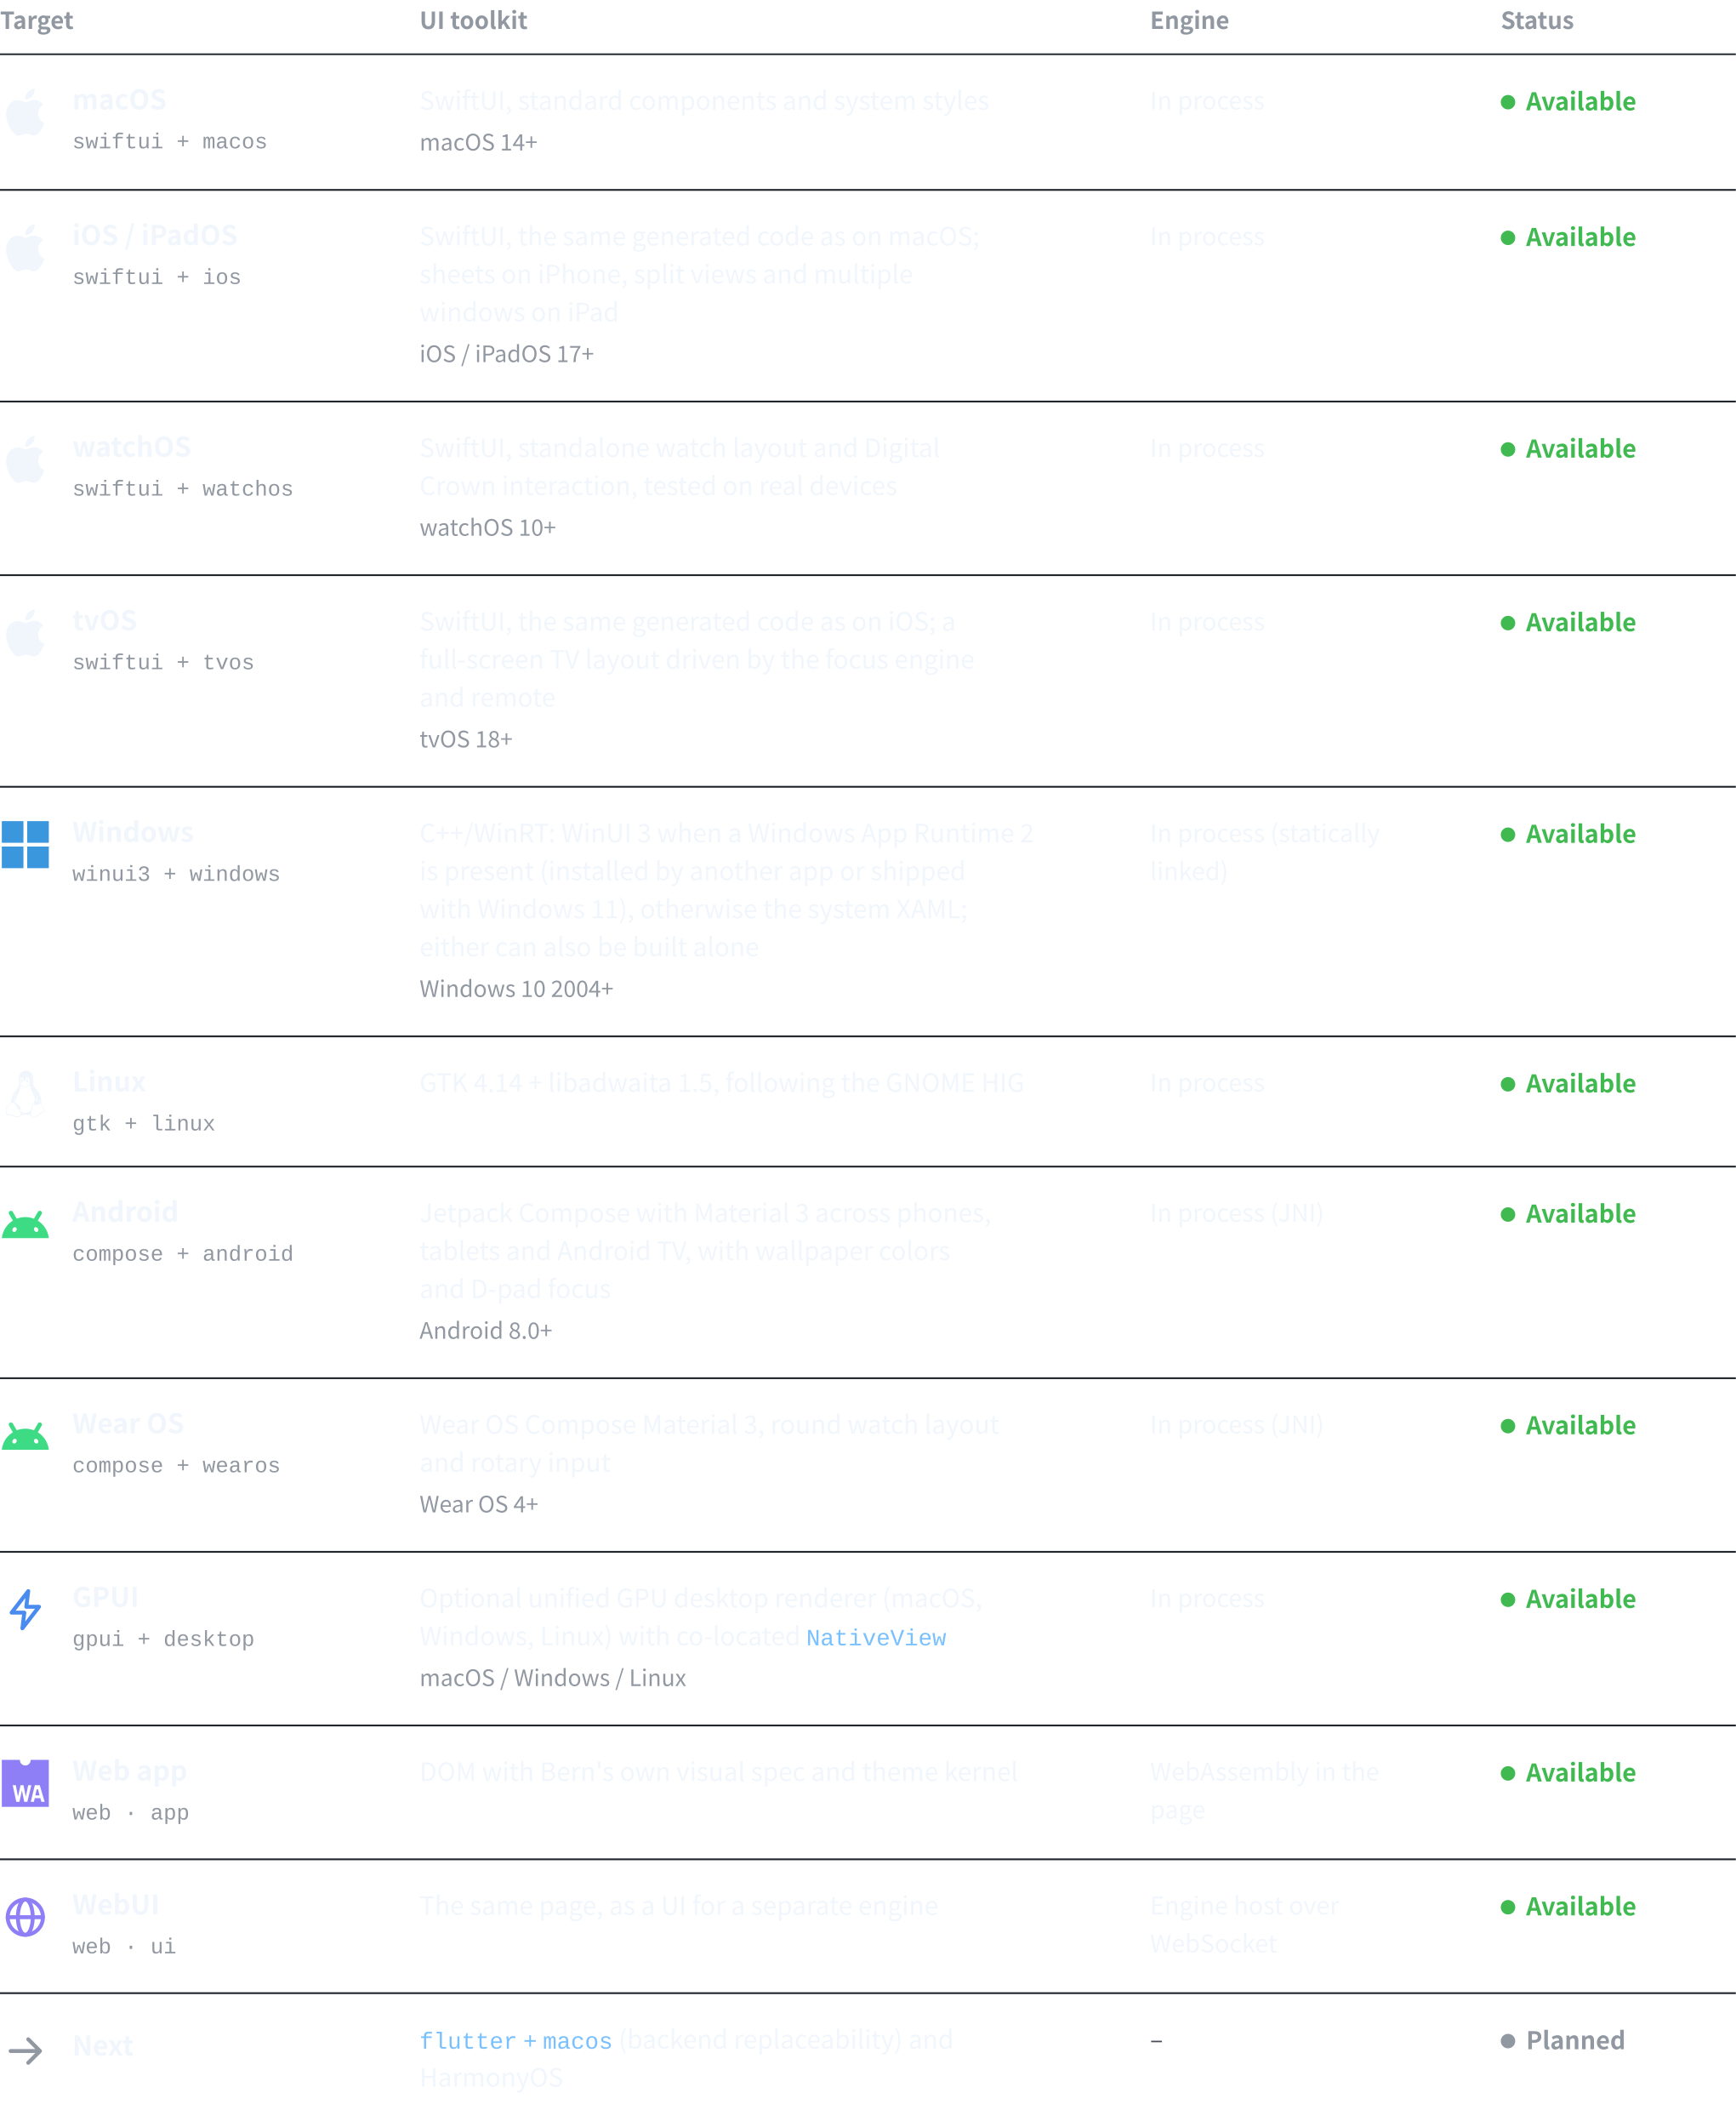
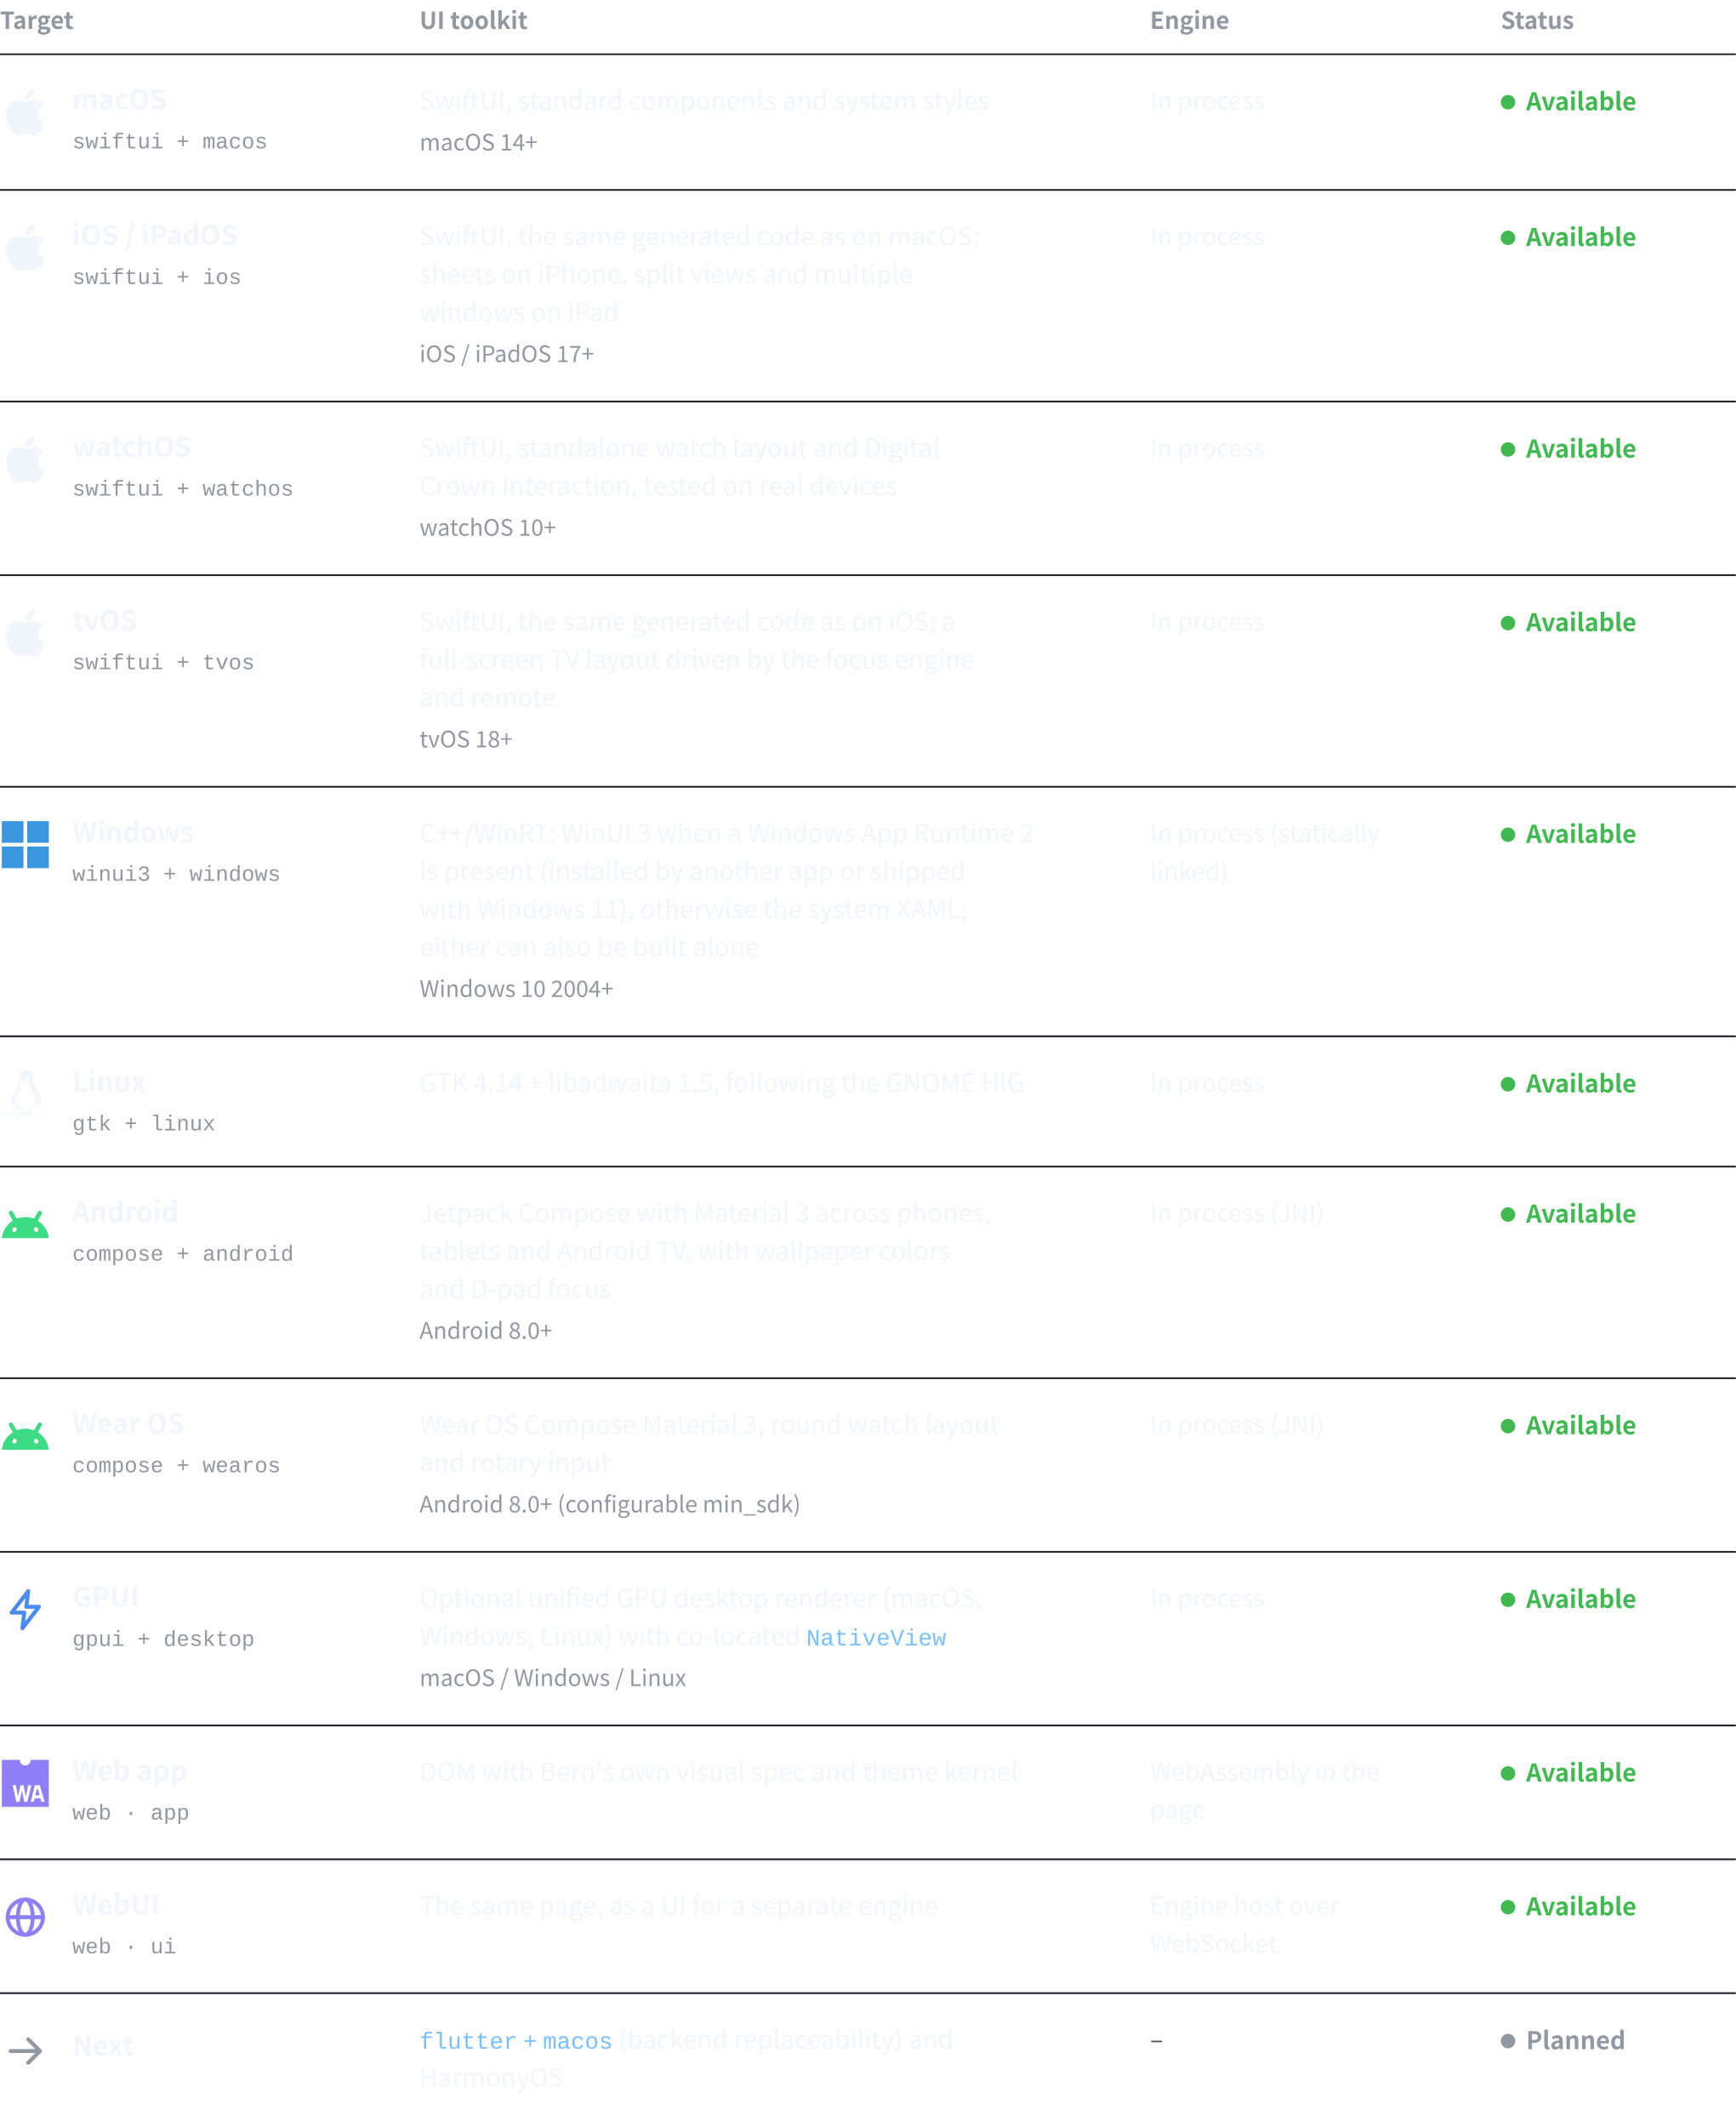
<svg xmlns="http://www.w3.org/2000/svg" viewBox="0 0 960 1176" width="960" height="1176" font-family="-apple-system, BlinkMacSystemFont, 'Segoe UI', 'PingFang SC', 'Hiragino Sans GB', 'Microsoft YaHei', 'Noto Sans CJK SC', 'Helvetica Neue', Arial, sans-serif">
  <defs>
    <symbol id="bern-logo" viewBox="0 0 1024 1024">
      <defs>
        <clipPath id="bern-symbol-disc">
          <circle cx="512" cy="512" r="512" />
        </clipPath>
      </defs>
      <g clip-path="url(#bern-symbol-disc)">
        <rect width="1024" height="1024" fill="#4A8BEF" />
        <path fill="#24324D" d="M 290.4 372.1 C 270.7 579.3 309.8 827.6 392.0 1060.0 L 1100 1100 L 1060.0 880.0 C 1013.0 692.2 904.4 451.5 684.3 270.5 A 14 14 0 0 0 662.4 286.5 C 693.7 364.2 711.6 444.8 715.3 529.4 A 36 36 0 0 1 691.6 564.9 C 620.6 590.7 549.5 616.5 478.5 642.4 A 36 36 0 0 1 436.0 628.1 C 383.8 547.6 344.6 461.1 317.8 369.5 A 14 14 0 0 0 290.4 372.1 Z" />
        <ellipse rx="22" ry="36" fill="#E8F4FF" transform="translate(520 760) rotate(-20)" />
        <ellipse rx="22" ry="36" fill="#E8F4FF" transform="translate(748 668) rotate(-20)" />
      </g>
    </symbol>
  </defs>
  <text x="0.0" y="16.0" font-size="13" font-weight="700" fill="#9198A1">Target</text>
  <text x="232.0" y="16.0" font-size="13" font-weight="700" fill="#9198A1">UI toolkit</text>
  <text x="636.0" y="16.0" font-size="13" font-weight="700" fill="#9198A1">Engine</text>
  <text x="830.0" y="16.0" font-size="13" font-weight="700" fill="#9198A1">Status</text>
  <line x1="0" y1="30.0" x2="960" y2="30.0" stroke="#30363D" />
  <path d="M12.152 6.896c-.948 0-2.415-1.078-3.96-1.04-2.04.027-3.91 1.183-4.961 3.014-2.117 3.675-.546 9.103 1.519 12.09 1.013 1.454 2.208 3.09 3.792 3.039 1.52-.065 2.09-.987 3.935-.987 1.831 0 2.35.987 3.96.948 1.637-.026 2.676-1.48 3.676-2.948 1.156-1.688 1.636-3.325 1.662-3.415-.039-.013-3.182-1.221-3.22-4.857-.026-3.04 2.48-4.494 2.597-4.559-1.429-2.09-3.623-2.324-4.39-2.376-2-.156-3.675 1.09-4.61 1.09zM15.53 3.83c.843-1.012 1.4-2.427 1.245-3.83-1.207.052-2.662.805-3.532 1.818-.78.896-1.454 2.338-1.273 3.714 1.338.104 2.715-.688 3.559-1.701" fill="#F0F6FC" transform="translate(1.00 49.00) scale(1.0833)" />
  <text x="40.0" y="60.5" font-size="15" fill="#F0F6FC" font-weight="700">macOS</text>
  <text x="40" y="82" font-size="12" font-family="ui-monospace, SFMono-Regular, Menlo, Consolas, 'Liberation Mono', monospace" fill="#9198A1">swiftui + macos</text>
  <text x="232.0" y="60.7" font-size="14" fill="#F0F6FC">SwiftUI, standard components and system styles</text>
  <text x="232.0" y="83.2" font-size="12.5" fill="#9198A1">macOS 14+</text>
  <text x="636.0" y="60.5" font-size="13.5" fill="#F0F6FC">In process</text>
  <circle cx="834" cy="56.5" r="4" fill="#3FB950" />
  <text x="844.0" y="61.0" font-size="13.5" font-weight="700" fill="#3FB950">Available</text>
  <line x1="0" y1="105.0" x2="960" y2="105.0" stroke="#21262D" />
  <path d="M12.152 6.896c-.948 0-2.415-1.078-3.96-1.04-2.04.027-3.91 1.183-4.961 3.014-2.117 3.675-.546 9.103 1.519 12.09 1.013 1.454 2.208 3.09 3.792 3.039 1.52-.065 2.09-.987 3.935-.987 1.831 0 2.35.987 3.96.948 1.637-.026 2.676-1.48 3.676-2.948 1.156-1.688 1.636-3.325 1.662-3.415-.039-.013-3.182-1.221-3.22-4.857-.026-3.04 2.48-4.494 2.597-4.559-1.429-2.09-3.623-2.324-4.39-2.376-2-.156-3.675 1.09-4.61 1.09zM15.53 3.83c.843-1.012 1.4-2.427 1.245-3.83-1.207.052-2.662.805-3.532 1.818-.78.896-1.454 2.338-1.273 3.714 1.338.104 2.715-.688 3.559-1.701" fill="#F0F6FC" transform="translate(1.00 124.00) scale(1.0833)" />
  <text x="40.0" y="135.5" font-size="15" fill="#F0F6FC" font-weight="700">iOS / iPadOS</text>
  <text x="40" y="157" font-size="12" font-family="ui-monospace, SFMono-Regular, Menlo, Consolas, 'Liberation Mono', monospace" fill="#9198A1">swiftui + ios</text>
  <text x="232.0" y="135.7" font-size="14" fill="#F0F6FC">SwiftUI, the same generated code as on macOS;</text>
  <text x="232.0" y="156.7" font-size="14" fill="#F0F6FC">sheets on iPhone, split views and multiple</text>
  <text x="232.0" y="177.7" font-size="14" fill="#F0F6FC">windows on iPad</text>
  <text x="232.0" y="200.2" font-size="12.5" fill="#9198A1">iOS / iPadOS 17+</text>
  <text x="636.0" y="135.6" font-size="13.5" fill="#F0F6FC">In process</text>
  <circle cx="834" cy="131.5" r="4" fill="#3FB950" />
  <text x="844.0" y="136.0" font-size="13.5" font-weight="700" fill="#3FB950">Available</text>
  <line x1="0" y1="222.0" x2="960" y2="222.0" stroke="#21262D" />
  <path d="M12.152 6.896c-.948 0-2.415-1.078-3.96-1.04-2.04.027-3.91 1.183-4.961 3.014-2.117 3.675-.546 9.103 1.519 12.09 1.013 1.454 2.208 3.09 3.792 3.039 1.52-.065 2.09-.987 3.935-.987 1.831 0 2.35.987 3.96.948 1.637-.026 2.676-1.48 3.676-2.948 1.156-1.688 1.636-3.325 1.662-3.415-.039-.013-3.182-1.221-3.22-4.857-.026-3.04 2.48-4.494 2.597-4.559-1.429-2.09-3.623-2.324-4.39-2.376-2-.156-3.675 1.09-4.61 1.09zM15.53 3.83c.843-1.012 1.4-2.427 1.245-3.83-1.207.052-2.662.805-3.532 1.818-.78.896-1.454 2.338-1.273 3.714 1.338.104 2.715-.688 3.559-1.701" fill="#F0F6FC" transform="translate(1.00 241.00) scale(1.0833)" />
  <text x="40.0" y="252.5" font-size="15" fill="#F0F6FC" font-weight="700">watchOS</text>
  <text x="40" y="274" font-size="12" font-family="ui-monospace, SFMono-Regular, Menlo, Consolas, 'Liberation Mono', monospace" fill="#9198A1">swiftui + watchos</text>
  <text x="232.0" y="252.7" font-size="14" fill="#F0F6FC">SwiftUI, standalone watch layout and Digital</text>
  <text x="232.0" y="273.7" font-size="14" fill="#F0F6FC">Crown interaction, tested on real devices</text>
  <text x="232.0" y="296.2" font-size="12.5" fill="#9198A1">watchOS 10+</text>
  <text x="636.0" y="252.6" font-size="13.5" fill="#F0F6FC">In process</text>
  <circle cx="834" cy="248.5" r="4" fill="#3FB950" />
  <text x="844.0" y="253.0" font-size="13.5" font-weight="700" fill="#3FB950">Available</text>
  <line x1="0" y1="318.0" x2="960" y2="318.0" stroke="#21262D" />
  <path d="M12.152 6.896c-.948 0-2.415-1.078-3.96-1.04-2.04.027-3.91 1.183-4.961 3.014-2.117 3.675-.546 9.103 1.519 12.09 1.013 1.454 2.208 3.09 3.792 3.039 1.52-.065 2.09-.987 3.935-.987 1.831 0 2.35.987 3.96.948 1.637-.026 2.676-1.48 3.676-2.948 1.156-1.688 1.636-3.325 1.662-3.415-.039-.013-3.182-1.221-3.22-4.857-.026-3.04 2.48-4.494 2.597-4.559-1.429-2.09-3.623-2.324-4.39-2.376-2-.156-3.675 1.09-4.61 1.09zM15.53 3.83c.843-1.012 1.4-2.427 1.245-3.83-1.207.052-2.662.805-3.532 1.818-.78.896-1.454 2.338-1.273 3.714 1.338.104 2.715-.688 3.559-1.701" fill="#F0F6FC" transform="translate(1.00 337.00) scale(1.0833)" />
  <text x="40.0" y="348.5" font-size="15" fill="#F0F6FC" font-weight="700">tvOS</text>
  <text x="40" y="370" font-size="12" font-family="ui-monospace, SFMono-Regular, Menlo, Consolas, 'Liberation Mono', monospace" fill="#9198A1">swiftui + tvos</text>
  <text x="232.0" y="348.7" font-size="14" fill="#F0F6FC">SwiftUI, the same generated code as on iOS; a</text>
  <text x="232.0" y="369.7" font-size="14" fill="#F0F6FC">full-screen TV layout driven by the focus engine</text>
  <text x="232.0" y="390.7" font-size="14" fill="#F0F6FC">and remote</text>
  <text x="232.0" y="413.2" font-size="12.5" fill="#9198A1">tvOS 18+</text>
  <text x="636.0" y="348.6" font-size="13.5" fill="#F0F6FC">In process</text>
  <circle cx="834" cy="344.5" r="4" fill="#3FB950" />
  <text x="844.0" y="349.0" font-size="13.5" font-weight="700" fill="#3FB950">Available</text>
  <line x1="0" y1="435.0" x2="960" y2="435.0" stroke="#21262D" />
  <rect x="1.00" y="454.00" width="11.96" height="11.96" fill="#3A96DD" />
  <rect x="1.00" y="468.04" width="11.96" height="11.96" fill="#3A96DD" />
  <rect x="15.04" y="454.00" width="11.96" height="11.96" fill="#3A96DD" />
  <rect x="15.04" y="468.04" width="11.96" height="11.96" fill="#3A96DD" />
  <text x="40.0" y="465.5" font-size="15" fill="#F0F6FC" font-weight="700">Windows</text>
  <text x="40" y="487" font-size="12" font-family="ui-monospace, SFMono-Regular, Menlo, Consolas, 'Liberation Mono', monospace" fill="#9198A1">winui3 + windows</text>
  <text x="232.0" y="465.7" font-size="14" fill="#F0F6FC">C++/WinRT: WinUI 3 when a Windows App Runtime 2</text>
  <text x="232.0" y="486.7" font-size="14" fill="#F0F6FC">is present (installed by another app or shipped</text>
  <text x="232.0" y="507.7" font-size="14" fill="#F0F6FC">with Windows 11), otherwise the system XAML;</text>
  <text x="232.0" y="528.7" font-size="14" fill="#F0F6FC">either can also be built alone</text>
  <text x="232.0" y="551.2" font-size="12.5" fill="#9198A1">Windows 10 2004+</text>
  <text x="636.0" y="465.6" font-size="13.5" fill="#F0F6FC">In process (statically</text>
  <text x="636.0" y="486.6" font-size="13.5" fill="#F0F6FC">linked)</text>
  <circle cx="834" cy="461.5" r="4" fill="#3FB950" />
  <text x="844.0" y="466.0" font-size="13.5" font-weight="700" fill="#3FB950">Available</text>
  <line x1="0" y1="573.0" x2="960" y2="573.0" stroke="#21262D" />
  <path d="M12.504 0c-.155 0-.315.008-.48.021-4.226.333-3.105 4.807-3.17 6.298-.076 1.092-.3 1.953-1.05 3.02-.885 1.051-2.127 2.75-2.716 4.521-.278.832-.41 1.684-.287 2.489a.424.424 0 00-.11.135c-.26.268-.45.6-.663.839-.199.199-.485.267-.797.4-.313.136-.658.269-.864.68-.09.189-.136.394-.132.602 0 .199.027.4.055.536.058.399.116.728.04.97-.249.68-.28 1.145-.106 1.484.174.334.535.47.94.601.81.2 1.91.135 2.774.6.926.466 1.866.67 2.616.47.526-.116.97-.464 1.208-.946.587-.003 1.23-.269 2.26-.334.699-.058 1.574.267 2.577.2.025.134.063.198.114.333l.003.003c.391.778 1.113 1.132 1.884 1.071.771-.06 1.592-.536 2.257-1.306.631-.765 1.683-1.084 2.378-1.503.348-.199.629-.469.649-.853.023-.4-.2-.811-.714-1.376v-.097l-.003-.003c-.17-.2-.25-.535-.338-.926-.085-.401-.182-.786-.492-1.046h-.003c-.059-.054-.123-.067-.188-.135a.357.357 0 00-.19-.064c.431-1.278.264-2.55-.173-3.694-.533-1.41-1.465-2.638-2.175-3.483-.796-1.005-1.576-1.957-1.56-3.368.026-2.152.236-6.133-3.544-6.139zm.529 3.405h.013c.213 0 .396.062.584.198.19.135.33.332.438.533.105.259.158.459.166.724 0-.02.006-.04.006-.06v.105a.086.086 0 01-.004-.021l-.004-.024a1.807 1.807 0 01-.15.706.953.953 0 01-.213.335.71.71 0 00-.088-.042c-.104-.045-.198-.064-.284-.133a1.312 1.312 0 00-.22-.066c.05-.06.146-.133.183-.198.053-.128.082-.264.088-.402v-.02a1.21 1.21 0 00-.061-.4c-.045-.134-.101-.2-.183-.333-.084-.066-.167-.132-.267-.132h-.016c-.093 0-.176.03-.262.132a.8.8 0 00-.205.334 1.18 1.18 0 00-.09.4v.019c.002.089.008.179.02.267-.193-.067-.438-.135-.607-.202a1.635 1.635 0 01-.018-.2v-.02a1.772 1.772 0 01.15-.768c.082-.22.232-.406.43-.533a.985.985 0 01.594-.2zm-2.962.059h.036c.142 0 .27.048.399.135.146.129.264.288.344.465.09.199.14.4.153.667v.004c.007.134.006.2-.002.266v.08c-.03.007-.056.018-.083.024-.152.055-.274.135-.393.2.012-.09.013-.18.003-.267v-.015c-.012-.133-.04-.2-.082-.333a.613.613 0 00-.166-.267.248.248 0 00-.183-.064h-.021c-.071.006-.13.04-.186.132a.552.552 0 00-.12.27.944.944 0 00-.023.33v.015c.012.135.037.2.08.334.046.134.098.2.166.268.01.009.02.018.034.024-.07.057-.117.07-.176.136a.304.304 0 01-.131.068 2.62 2.62 0 01-.275-.402 1.772 1.772 0 01-.155-.667 1.759 1.759 0 01.08-.668 1.43 1.43 0 01.283-.535c.128-.133.26-.2.418-.2zm1.37 1.706c.332 0 .733.065 1.216.399.293.2.523.269 1.052.468h.003c.255.136.405.266.478.399v-.131a.571.571 0 01.016.47c-.123.31-.516.643-1.063.842v.002c-.268.135-.501.333-.775.465-.276.135-.588.292-1.012.267a1.139 1.139 0 01-.448-.067 3.566 3.566 0 01-.322-.198c-.195-.135-.363-.332-.612-.465v-.005h-.005c-.4-.246-.616-.512-.686-.71-.07-.268-.005-.47.193-.6.224-.135.38-.271.483-.336.104-.074.143-.102.176-.131h.002v-.003c.169-.202.436-.47.839-.601.139-.036.294-.065.466-.065zm2.8 2.142c.358 1.417 1.196 3.475 1.735 4.473.286.534.855 1.659 1.102 3.024.156-.005.33.018.513.064.646-1.671-.546-3.467-1.089-3.966-.22-.2-.232-.335-.123-.335.59.534 1.365 1.572 1.646 2.757.13.535.16 1.104.021 1.67.067.028.135.06.205.067 1.032.534 1.413.938 1.23 1.537v-.043c-.06-.003-.12 0-.18 0h-.016c.151-.467-.182-.825-1.065-1.224-.915-.4-1.646-.336-1.77.465-.008.043-.013.066-.018.135-.068.023-.139.053-.209.064-.43.268-.662.669-.793 1.187-.13.533-.17 1.156-.205 1.869v.003c-.02.334-.17.838-.319 1.35-1.5 1.072-3.58 1.538-5.348.334a2.645 2.645 0 00-.402-.533 1.45 1.45 0 00-.275-.333c.182 0 .338-.03.465-.067a.615.615 0 00.314-.334c.108-.267 0-.697-.345-1.163-.345-.467-.931-.995-1.788-1.521-.63-.4-.986-.87-1.15-1.396-.165-.534-.143-1.085-.015-1.645.245-1.07.873-2.11 1.274-2.763.107-.065.037.135-.408.974-.396.751-1.14 2.497-.122 3.854a8.123 8.123 0 01.647-2.876c.564-1.278 1.743-3.504 1.836-5.268.048.036.217.135.289.202.218.133.38.333.59.465.21.201.477.335.876.335.039.003.075.006.11.006.412 0 .73-.134.997-.268.29-.134.52-.334.74-.4h.005c.467-.135.835-.402 1.044-.7zm2.185 8.958c.037.6.343 1.245.882 1.377.588.134 1.434-.333 1.791-.765l.211-.01c.315-.007.577.01.847.268l.003.003c.208.199.305.53.391.876.085.4.154.78.409 1.066.486.527.645.906.636 1.14l.003-.007v.018l-.003-.012c-.015.262-.185.396-.498.595-.63.401-1.746.712-2.457 1.57-.618.737-1.37 1.14-2.036 1.191-.664.053-1.237-.2-1.574-.898l-.005-.003c-.21-.4-.12-1.025.056-1.69.176-.668.428-1.344.463-1.897.037-.714.076-1.335.195-1.814.12-.465.308-.797.641-.984l.045-.022zm-10.814.049h.01c.053 0 .105.005.157.014.376.055.706.333 1.023.752l.91 1.664.003.003c.243.533.754 1.064 1.189 1.637.434.598.77 1.131.729 1.57v.006c-.057.744-.48 1.148-1.125 1.294-.645.135-1.52.002-2.395-.464-.968-.536-2.118-.469-2.857-.602-.369-.066-.61-.2-.723-.4-.11-.2-.113-.602.123-1.23v-.004l.002-.003c.117-.334.03-.752-.027-1.118-.055-.401-.083-.71.043-.94.16-.334.396-.4.69-.533.294-.135.64-.202.915-.47h.002v-.002c.256-.268.445-.601.668-.838.19-.201.38-.336.663-.336zm7.159-9.074c-.435.201-.945.535-1.488.535-.542 0-.97-.267-1.28-.466-.154-.134-.28-.268-.373-.335-.164-.134-.144-.333-.074-.333.109.016.129.134.199.2.096.066.215.2.36.333.292.2.68.467 1.167.467.485 0 1.053-.267 1.398-.466.195-.135.445-.334.648-.467.156-.136.149-.267.279-.267.128.016.034.134-.147.332a8.097 8.097 0 01-.69.468zm-1.082-1.583V5.64c-.006-.02.013-.042.029-.05.074-.043.18-.027.26.004.063 0 .16.067.15.135-.006.049-.085.066-.135.066-.055 0-.092-.043-.141-.068-.052-.018-.146-.008-.163-.065zm-.551 0c-.02.058-.113.049-.166.066-.047.025-.086.068-.14.068-.05 0-.13-.02-.136-.068-.01-.066.088-.133.15-.133.08-.031.184-.047.259-.005.019.009.036.03.03.05v.02h.003z" fill="#F0F6FC" transform="translate(1.00 592.00) scale(1.0833)" />
  <text x="40.0" y="603.5" font-size="15" fill="#F0F6FC" font-weight="700">Linux</text>
  <text x="40" y="625" font-size="12" font-family="ui-monospace, SFMono-Regular, Menlo, Consolas, 'Liberation Mono', monospace" fill="#9198A1">gtk + linux</text>
  <text x="232.0" y="603.7" font-size="14" fill="#F0F6FC">GTK 4.14 + libadwaita 1.5, following the GNOME HIG</text>
  <text x="636.0" y="603.5" font-size="13.5" fill="#F0F6FC">In process</text>
  <circle cx="834" cy="599.5" r="4" fill="#3FB950" />
  <text x="844.0" y="604.0" font-size="13.5" font-weight="700" fill="#3FB950">Available</text>
  <line x1="0" y1="645.0" x2="960" y2="645.0" stroke="#21262D" />
  <path d="M18.439 5.559c-.675 1.166-1.352 2.332-2.027 3.498-.037-.015-.074-.029-.111-.043-1.825-.696-3.484-.8-4.42-.787-1.855.018-3.354.464-4.26.82-.084-.149-1.753-3.021-2.022-3.486a1.145 1.145 0 0 0-.141-.191c-.331-.364-.905-.486-1.379-.203-.475.282-.714.936-.389 1.502 1.947 3.37-.097-.216 1.947 3.359.017.031-.495.264-1.393 1.018C2.899 12.176.452 14.772 0 18.99h24c-.119-1.111-.369-2.099-.746-3.068-.744-1.912-1.843-3.293-2.74-4.184a12.105 12.105 0 0 0-2.131-1.688c.659-1.122 1.312-2.256 1.965-3.385.208-.361.189-.796-.008-1.119a1.1 1.1 0 0 0-.852-.533c-.522-.054-.939.313-1.049.545zm-.039 8.461c.394.593.324 1.331-.156 1.65-.48.32-1.188.099-1.582-.494-.394-.593-.324-1.331.156-1.65.473-.315 1.181-.109 1.582.494zM7.207 13.527c.48.32.551 1.058.156 1.65-.394.593-1.104.814-1.584.494-.48-.32-.55-1.058-.156-1.65.401-.602 1.109-.811 1.584-.494z" fill="#3DDC84" transform="translate(1.00 664.00) scale(1.0833)" />
  <text x="40.0" y="675.5" font-size="15" fill="#F0F6FC" font-weight="700">Android</text>
  <text x="40" y="697" font-size="12" font-family="ui-monospace, SFMono-Regular, Menlo, Consolas, 'Liberation Mono', monospace" fill="#9198A1">compose + android</text>
  <text x="232.0" y="675.7" font-size="14" fill="#F0F6FC">Jetpack Compose with Material 3 across phones,</text>
  <text x="232.0" y="696.7" font-size="14" fill="#F0F6FC">tablets and Android TV, with wallpaper colors</text>
  <text x="232.0" y="717.7" font-size="14" fill="#F0F6FC">and D-pad focus</text>
  <text x="232.0" y="740.2" font-size="12.5" fill="#9198A1">Android 8.0+</text>
  <text x="636.0" y="675.5" font-size="13.5" fill="#F0F6FC">In process (JNI)</text>
  <circle cx="834" cy="671.5" r="4" fill="#3FB950" />
  <text x="844.0" y="676.0" font-size="13.5" font-weight="700" fill="#3FB950">Available</text>
  <line x1="0" y1="762.0" x2="960" y2="762.0" stroke="#21262D" />
  <path d="M18.439 5.559c-.675 1.166-1.352 2.332-2.027 3.498-.037-.015-.074-.029-.111-.043-1.825-.696-3.484-.8-4.42-.787-1.855.018-3.354.464-4.26.82-.084-.149-1.753-3.021-2.022-3.486a1.145 1.145 0 0 0-.141-.191c-.331-.364-.905-.486-1.379-.203-.475.282-.714.936-.389 1.502 1.947 3.37-.097-.216 1.947 3.359.017.031-.495.264-1.393 1.018C2.899 12.176.452 14.772 0 18.99h24c-.119-1.111-.369-2.099-.746-3.068-.744-1.912-1.843-3.293-2.74-4.184a12.105 12.105 0 0 0-2.131-1.688c.659-1.122 1.312-2.256 1.965-3.385.208-.361.189-.796-.008-1.119a1.1 1.1 0 0 0-.852-.533c-.522-.054-.939.313-1.049.545zm-.039 8.461c.394.593.324 1.331-.156 1.65-.48.32-1.188.099-1.582-.494-.394-.593-.324-1.331.156-1.65.473-.315 1.181-.109 1.582.494zM7.207 13.527c.48.32.551 1.058.156 1.65-.394.593-1.104.814-1.584.494-.48-.32-.55-1.058-.156-1.65.401-.602 1.109-.811 1.584-.494z" fill="#3DDC84" transform="translate(1.00 781.00) scale(1.0833)" />
  <text x="40.0" y="792.5" font-size="15" fill="#F0F6FC" font-weight="700">Wear OS</text>
  <text x="40" y="814" font-size="12" font-family="ui-monospace, SFMono-Regular, Menlo, Consolas, 'Liberation Mono', monospace" fill="#9198A1">compose + wearos</text>
  <text x="232.0" y="792.7" font-size="14" fill="#F0F6FC">Wear OS Compose Material 3, round watch layout</text>
  <text x="232.0" y="813.7" font-size="14" fill="#F0F6FC">and rotary input</text>
-   <text x="232.0" y="836.2" font-size="12.5" fill="#9198A1">Wear OS 4+</text>
+   <text x="232.0" y="836.2" font-size="12.5" fill="#9198A1">Android 8.0+ (configurable min_sdk)</text>
  <text x="636.0" y="792.5" font-size="13.5" fill="#F0F6FC">In process (JNI)</text>
  <circle cx="834" cy="788.5" r="4" fill="#3FB950" />
  <text x="844.0" y="793.0" font-size="13.5" font-weight="700" fill="#3FB950">Available</text>
  <line x1="0" y1="858.0" x2="960" y2="858.0" stroke="#21262D" />
  <g transform="translate(1.0 877.0) scale(1.0833)" fill="none" stroke="#4A8BEF" stroke-width="2" stroke-linecap="round" stroke-linejoin="round" color="#4A8BEF">
    <path d="M13.5 2.5 5 13.5h6.5l-1 8 8.5-11h-6.5z" />
  </g>
  <text x="40.0" y="888.5" font-size="15" fill="#F0F6FC" font-weight="700">GPUI</text>
  <text x="40" y="910" font-size="12" font-family="ui-monospace, SFMono-Regular, Menlo, Consolas, 'Liberation Mono', monospace" fill="#9198A1">gpui + desktop</text>
  <text x="232.0" y="888.7" font-size="14" fill="#F0F6FC">Optional unified GPU desktop renderer (macOS,</text>
  <text x="232.0" y="909.7" font-size="14" fill="#F0F6FC">Windows, Linux) with co-located <tspan font-family="ui-monospace, SFMono-Regular, Menlo, Consolas, 'Liberation Mono', monospace" font-size="12.9" fill="#79C0FF">NativeView</tspan>
  </text>
  <text x="232.0" y="932.2" font-size="12.5" fill="#9198A1">macOS / Windows / Linux</text>
  <text x="636.0" y="888.5" font-size="13.5" fill="#F0F6FC">In process</text>
  <circle cx="834" cy="884.5" r="4" fill="#3FB950" />
  <text x="844.0" y="889.0" font-size="13.5" font-weight="700" fill="#3FB950">Available</text>
  <line x1="0" y1="954.0" x2="960" y2="954.0" stroke="#21262D" />
  <path d="M14.745,0c0,0.042,0,0.085,0,0.129c0,1.52-1.232,2.752-2.752,2.752c-1.52,0-2.752-1.232-2.752-2.752 c0-0.045,0-0.087,0-0.129H0v24h24V0H14.745z M11.454,21.431l-1.169-5.783h-0.02l-1.264,5.783H7.39l-1.824-8.497h1.59l1.088,5.783 h0.02l1.311-5.783h1.487l1.177,5.854h0.02l1.242-5.854h1.561l-2.027,8.497H11.454z M20.209,21.431l-0.542-1.891h-2.861l-0.417,1.891 h-1.59l2.056-8.497h2.509l2.5,8.497H20.209z M17.812,15.028l-0.694,3.118h2.159l-0.796-3.118H17.812z" fill="#8F7FF7" transform="translate(1.00 973.00) scale(1.0833)" />
  <text x="40.0" y="984.5" font-size="15" fill="#F0F6FC" font-weight="700">Web app</text>
  <text x="40" y="1006" font-size="12" font-family="ui-monospace, SFMono-Regular, Menlo, Consolas, 'Liberation Mono', monospace" fill="#9198A1">web · app</text>
  <text x="232.0" y="984.7" font-size="14" fill="#F0F6FC">DOM with Bern's own visual spec and theme kernel</text>
  <text x="636.0" y="984.5" font-size="13.5" fill="#F0F6FC">WebAssembly in the</text>
  <text x="636.0" y="1005.5" font-size="13.5" fill="#F0F6FC">page</text>
  <circle cx="834" cy="980.5" r="4" fill="#3FB950" />
  <text x="844.0" y="985.0" font-size="13.5" font-weight="700" fill="#3FB950">Available</text>
  <line x1="0" y1="1028.0" x2="960" y2="1028.0" stroke="#21262D" />
  <g transform="translate(1.0 1047.0) scale(1.0833)" fill="none" stroke="#8F7FF7" stroke-width="2" stroke-linecap="round" stroke-linejoin="round" color="#8F7FF7">
    <circle cx="12" cy="12" r="9" />
    <ellipse cx="12" cy="12" rx="3.8" ry="9" />
    <path d="M3 12h18" />
  </g>
  <text x="40.0" y="1058.5" font-size="15" fill="#F0F6FC" font-weight="700">WebUI</text>
  <text x="40" y="1080" font-size="12" font-family="ui-monospace, SFMono-Regular, Menlo, Consolas, 'Liberation Mono', monospace" fill="#9198A1">web · ui</text>
  <text x="232.0" y="1058.7" font-size="14" fill="#F0F6FC">The same page, as a UI for a separate engine</text>
  <text x="636.0" y="1058.5" font-size="13.5" fill="#F0F6FC">Engine host over</text>
  <text x="636.0" y="1079.5" font-size="13.5" fill="#F0F6FC">WebSocket</text>
  <circle cx="834" cy="1054.5" r="4" fill="#3FB950" />
  <text x="844.0" y="1059.0" font-size="13.5" font-weight="700" fill="#3FB950">Available</text>
  <line x1="0" y1="1102.0" x2="960" y2="1102.0" stroke="#21262D" />
  <g transform="translate(1.0 1121.0) scale(1.0833)" fill="none" stroke="#9198A1" stroke-width="2" stroke-linecap="round" stroke-linejoin="round" color="#9198A1">
    <path d="M4.5 12h15M13.5 6l6 6-6 6" />
  </g>
  <text x="40.0" y="1136.5" font-size="15" fill="#F0F6FC" font-weight="700">Next</text>
  <text x="232.0" y="1132.7" font-size="14" fill="#F0F6FC">
    <tspan font-family="ui-monospace, SFMono-Regular, Menlo, Consolas, 'Liberation Mono', monospace" font-size="12.9" fill="#79C0FF">flutter</tspan>
    <tspan font-family="ui-monospace, SFMono-Regular, Menlo, Consolas, 'Liberation Mono', monospace" font-size="12.9" fill="#79C0FF">+</tspan>
    <tspan font-family="ui-monospace, SFMono-Regular, Menlo, Consolas, 'Liberation Mono', monospace" font-size="12.9" fill="#79C0FF">macos</tspan> (backend replaceability) and</text>
  <text x="232.0" y="1153.7" font-size="14" fill="#F0F6FC">HarmonyOS</text>
  <text x="636.0" y="1132.5" font-size="13.5" fill="#484F58">–</text>
  <circle cx="834" cy="1128.5" r="4" fill="#9198A1" />
  <text x="844.0" y="1133.0" font-size="13.5" font-weight="700" fill="#9198A1">Planned</text>
</svg>
